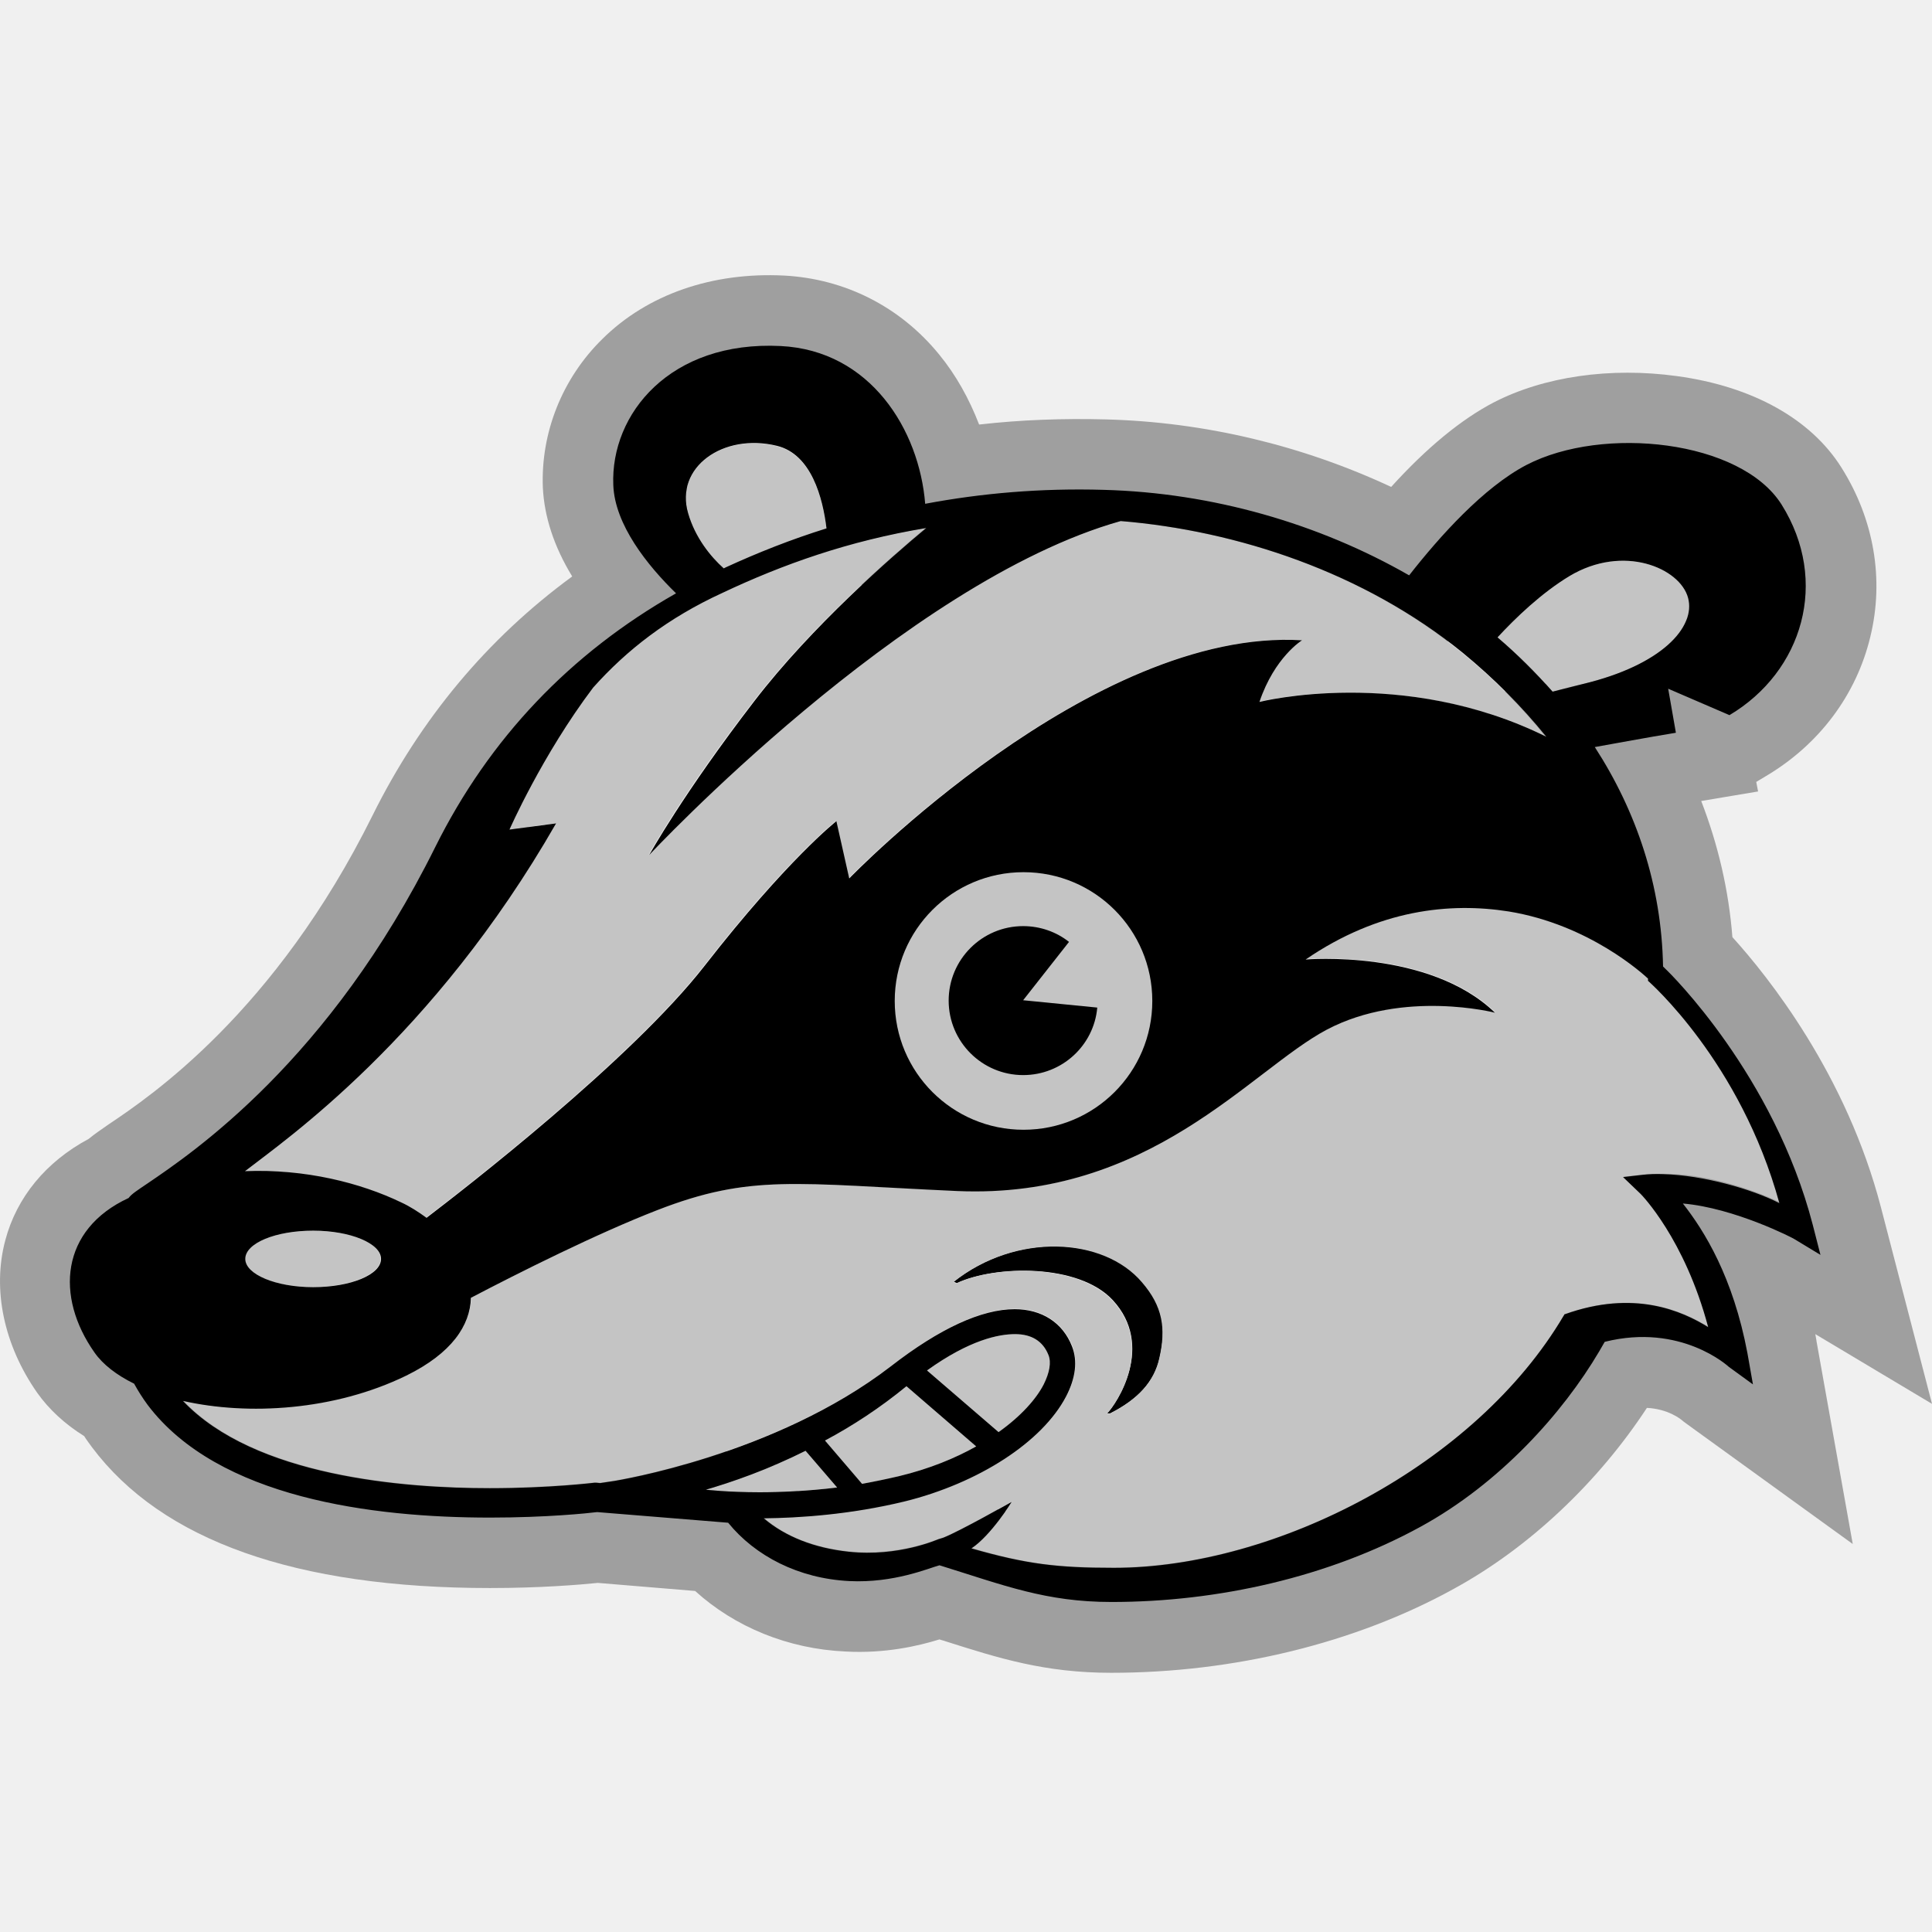
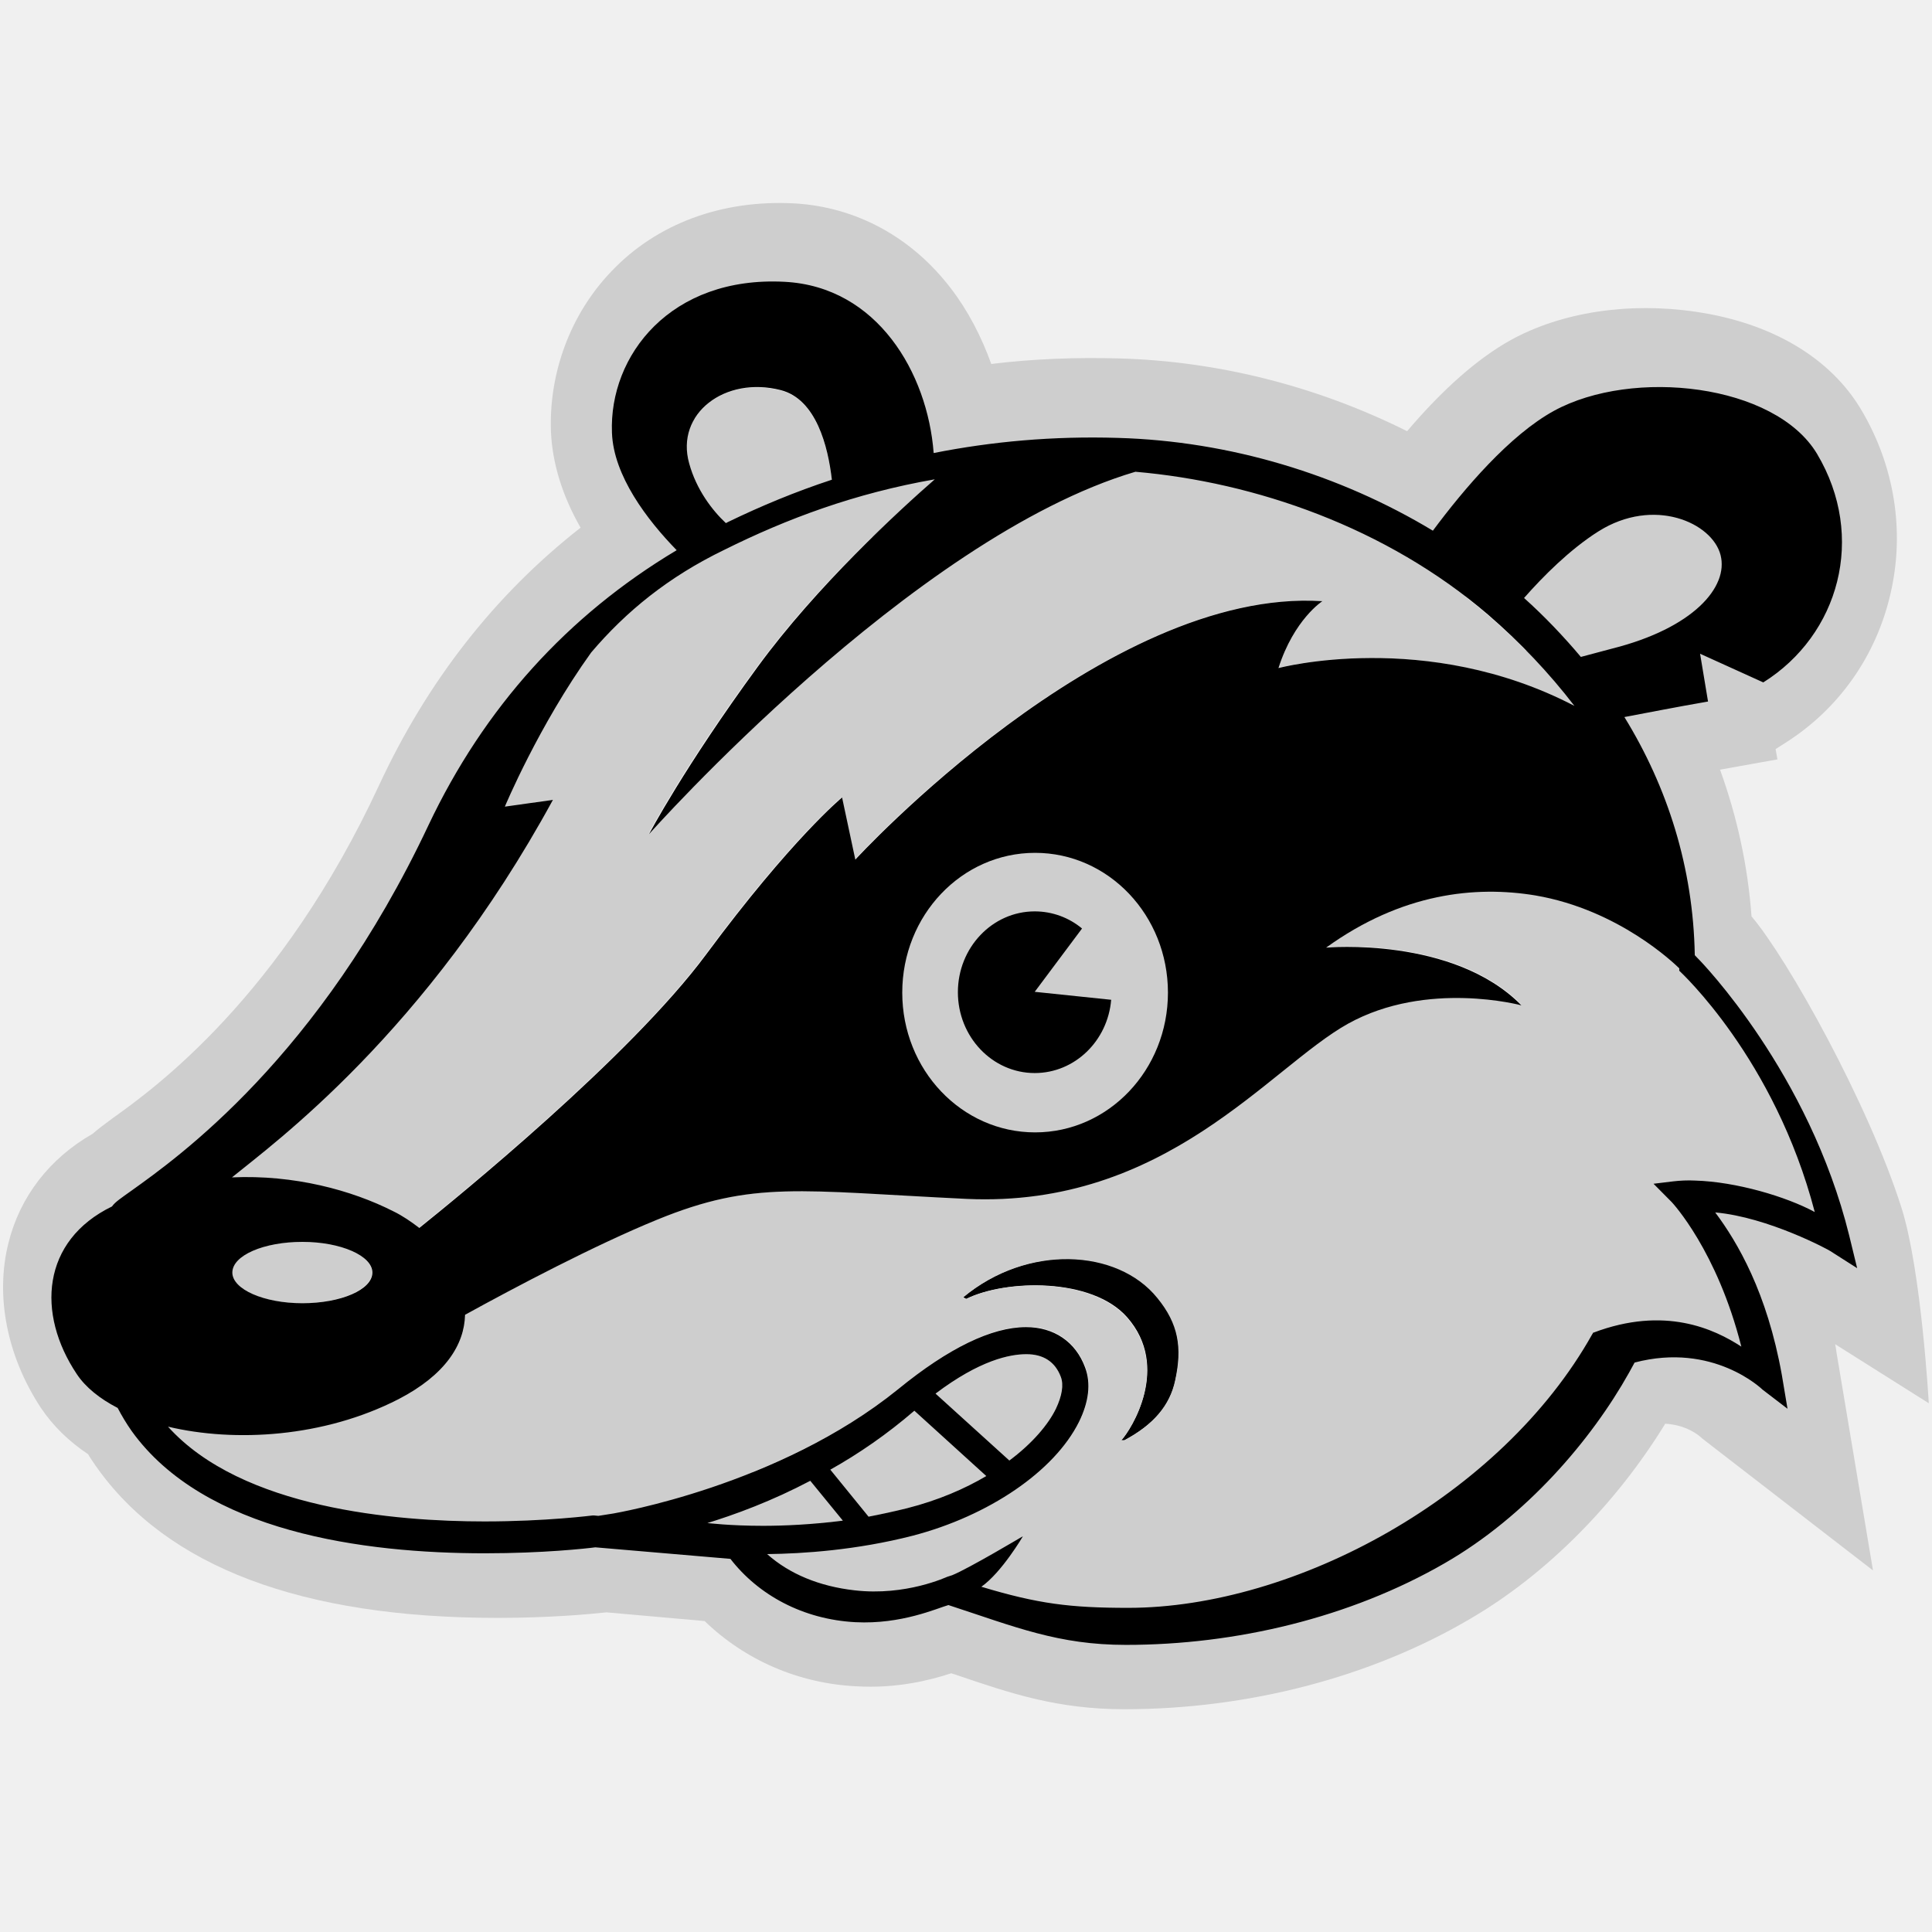
<svg xmlns="http://www.w3.org/2000/svg" version="1.1" id="Layer_1" x="0px" y="0px" viewBox="0 0 526.55 526.55" xml:space="preserve" width="526.55" height="526.55">
  <defs id="defs1" />
  <style type="text/css" id="style1">
	.st0{fill:#F2AA27;}
	.st1{fill:none;}
	.st2{fill:#FFFFFF;}
</style>
-   <path class="st0" d="m 302.85,455.906 c -18.2,0 -30.7,-4 -45.2,-8.6 -0.5,-0.2 -1.1,-0.3 -1.6,-0.5 -5.8,1.8 -14.9,3.9 -25.6,3.3 -15.7,-0.7 -30.2,-6.7 -41,-16.5 l -26.5,-2.2 c -4.9,0.5 -15.7,1.4 -29.4,1.4 -52.9,0 -89.4,-12.9 -108.5,-38.4 -0.7,-1 -1.5,-2 -2.1,-3 -5.3,-3.3 -9.6,-7.3 -12.8,-11.8 -9.1,-13 -12.3,-28.2 -8.7,-41.6 3.1,-11.7 11.1,-21.4 22.7,-27.6 1.7,-1.4 3.5,-2.6 5.5,-4 11.2,-7.5 45.3,-30.5 71.9,-84.2 13,-26.2 31.2,-48.1 54.4,-65.1 -5,-8.2 -7.6,-16.3 -8,-24.2 -0.6,-15 5.3,-29.8 16.2,-40.5 12.3,-12.2 30,-18.3 49.6,-17.3 16.6,0.9 31.6,8.5 42.2,21.5 4.6,5.6 8.2,12.1 10.9,19.1 11.4,-1.3 22.9,-1.7 34.5,-1.4 27,0.7 53.6,7.1 77.8,18.4 9.7,-10.7 19.1,-18.4 27.9,-23 13.7,-7.1 31.9,-9.7 50,-7.2 20.6,2.8 36.5,11.7 44.8,24.9 8.9,14.1 11.7,30.5 7.9,46.1 -3.8,15.9 -14,29.5 -28.6,38.1 l -2.5,1.5 0.5,2.6 -15.5,2.6 c 4.6,11.9 7.5,24.3 8.5,37.1 9.8,10.8 31.1,37.5 40.5,73.7 l 13.9,53.5 -31.8,-19 c 0.1,0.6 0.2,1.1 0.3,1.7 v 0.1 l 9.9,55.4 -45.2,-32.7 c -0.5,-0.4 -1,-0.7 -1.3,-1 -0.5,-0.4 -3.8,-3.1 -9.6,-3.4 -13.3,20.3 -32.1,38.1 -52.6,49.3 -26.8,14.8 -60,22.9 -93.4,22.9 z m -46.8,-49.5 5.6,1.7 c 2.7,0.8 5.3,1.6 7.7,2.4 12.8,4.1 21.2,6.8 33.5,6.8 27,0 53.7,-6.4 74.9,-18.1 16.1,-8.8 31.6,-24 41.3,-40.6 0.4,-0.7 0.8,-1.4 1.2,-2.1 l 4,-7.4 8.2,-2.1 c 5.1,-1.3 10,-1.9 14.5,-1.9 -1.1,-1.8 -2.3,-3.5 -3.6,-5.2 l -27.3,-34.8 44.1,3.6 c 1.1,0.1 2.2,0.2 3.3,0.4 -8.2,-14.9 -17.5,-25.5 -21.2,-29.5 l -2,-2 -6.1,-5.6 -0.2,-8.3 c -0.3,-17.5 -5.5,-34.2 -15.5,-49.7 l -15.6,-24.2 28.3,-5.3 c 1.1,-0.2 2.2,-0.4 3.3,-0.6 l -5,-28.1 38.8,16.7 c 2,-2.5 3.4,-5.3 4.1,-8.3 1.3,-5.5 0.3,-11.2 -3.1,-16.5 -1.3,-2.1 -7.1,-5.8 -17.4,-7.2 -9.9,-1.4 -20.4,-0.1 -26.9,3.3 -6.7,3.5 -16.1,12.5 -25.6,24.8 l -10.3,13.2 -14.5,-8.3 c -22.4,-12.9 -48.1,-20.1 -74.1,-20.8 -15,-0.4 -30,0.8 -44.6,3.5 l -21,3.9 -1.7,-21.3 c -0.7,-8.4 -6,-24.5 -21.1,-25.3 -8.9,-0.5 -16,1.7 -20.5,6.2 -3.2,3.2 -5,7.4 -4.8,11.6 0.1,1.9 2.5,7.9 11.4,16.5 l 18.2,17.9 -22.2,12.6 c -25.5,14.5 -44.9,35 -57.8,60.9 -31.1,62.9 -71.7,90.2 -85,99.1 -0.7,0.4 -1.4,1 -2,1.4 l -1.8,2.2 -4,1.9 c -1.9,0.9 -4.2,2.3 -4.7,4.1 -0.5,1.7 0.1,5.2 3.1,9.5 v 0 c 0,0 0.9,1 3.6,2.3 l 5.5,2.7 2.9,5.4 c 0.7,1.2 1.4,2.4 2.2,3.5 11.1,14.8 38.7,23 77.7,23 14.4,0 24.9,-1.2 26.9,-1.4 l 1.9,-0.2 45.8,3.7 5.2,6.4 c 4.2,5.2 11.1,8.4 18.9,8.7 6.8,0.3 12.4,-1.6 15.8,-2.8 1,-0.3 1.8,-0.6 2.4,-0.8 z" id="path1" style="fill:#9f9f9f" />
-   <g id="XMLID_67_" transform="translate(0,74.99599)">
+   <path class="st0" d="m 306.493,465.836 c -18.369,0 -30.984,-4.311 -45.619,-9.268 -0.505,-0.216 -1.11,-0.323 -1.615,-0.539 -5.854,1.94 -15.038,4.203 -25.837,3.556 -15.845,-0.754 -30.48,-7.221 -41.38,-17.782 l -26.746,-2.371 c -4.945,0.539 -15.845,1.509 -29.672,1.509 -53.39,0 -90.228,-13.903 -109.505,-41.385 -0.706,-1.078 -1.514,-2.155 -2.119,-3.233 -5.349,-3.556 -9.689,-7.867 -12.919,-12.717 C 1.897,369.596 -1.333,353.214 2.301,338.773 5.43,326.163 13.504,315.709 25.211,309.028 c 1.716,-1.509 3.532,-2.802 5.551,-4.311 11.304,-8.083 45.72,-32.871 72.566,-90.744 13.12,-28.236 31.489,-51.838 54.904,-70.16 -5.046,-8.837 -7.67,-17.567 -8.074,-26.081 -0.606,-16.166 5.349,-32.116 16.35,-43.648 12.414,-13.148 30.278,-19.722 50.06,-18.645 16.754,0.97 31.893,9.161 42.591,23.171 4.643,6.035 8.276,13.04 11.001,20.584 11.506,-1.401 23.112,-1.832 34.82,-1.509 27.25,0.754 54.097,7.652 78.521,19.83 9.79,-11.532 19.277,-19.83 28.158,-24.788 13.827,-7.652 32.196,-10.454 50.463,-7.76 20.791,3.018 36.838,12.609 45.215,26.835 8.982,15.196 11.808,32.871 7.973,49.683 -3.835,17.136 -14.13,31.793 -28.865,41.061 l -2.523,1.617 0.505,2.802 -15.644,2.802 c 4.643,12.825 7.569,26.189 8.579,39.983 9.891,11.639 31.877,51.044 40.875,79.428 5.417,17.088 7.436,53.263 7.436,53.263 l -25.502,-16.081 c 0.101,0.647 0.202,1.186 0.303,1.832 v 0.108 l 9.992,59.706 -45.619,-35.242 c -0.505,-0.431 -1.009,-0.754 -1.312,-1.078 -0.505,-0.431 -3.835,-3.341 -9.689,-3.664 -13.423,21.878 -32.397,41.061 -53.087,53.132 -27.048,15.95 -60.556,24.68 -94.265,24.68 z m -47.234,-53.347 5.652,1.832 c 2.725,0.862 5.349,1.724 7.771,2.587 12.919,4.419 21.396,7.329 33.81,7.329 27.25,0 54.198,-6.897 75.594,-19.507 16.249,-9.484 31.893,-25.865 41.683,-43.756 0.404,-0.754 0.807,-1.509 1.211,-2.263 l 4.037,-7.975 8.276,-2.263 c 5.147,-1.401 10.093,-2.048 14.634,-2.048 -1.11,-1.94 -2.321,-3.772 -3.633,-5.604 l -27.553,-37.505 44.509,3.88 c 1.11,0.108 2.22,0.216 3.331,0.431 -8.276,-16.058 -17.662,-27.482 -21.396,-31.793 l -2.019,-2.155 -6.157,-6.035 -0.202,-8.945 c -0.303,-18.86 -5.551,-36.858 -15.644,-53.563 l -15.745,-26.081 28.562,-5.712 c 1.11,-0.216 2.22,-0.431 3.331,-0.647 l -5.046,-30.284 39.159,17.998 c 2.019,-2.694 3.432,-5.712 4.138,-8.945 1.312,-5.927 0.303,-12.07 -3.129,-17.782 -1.312,-2.263 -7.166,-6.251 -17.561,-7.76 -9.992,-1.509 -20.589,-0.108 -27.149,3.556 -6.762,3.772 -16.249,13.472 -25.837,26.728 l -10.395,14.226 -14.634,-8.945 c -22.608,-13.903 -48.546,-21.662 -74.787,-22.417 -15.139,-0.431 -30.278,0.862 -45.013,3.772 l -21.195,4.203 -1.716,-22.956 c -0.706,-9.053 -6.056,-26.404 -21.295,-27.266 -8.982,-0.539 -16.148,1.832 -20.69,6.682 -3.23,3.449 -5.046,7.975 -4.844,12.502 0.101,2.048 2.523,8.514 11.506,17.782 l 18.369,19.291 -22.406,13.579 c -25.736,15.627 -45.316,37.72 -58.335,65.633 -31.388,67.789 -72.364,97.211 -85.787,106.802 -0.706,0.431 -1.413,1.078 -2.019,1.509 l -1.817,2.371 -4.037,2.048 c -1.918,0.97 -4.239,2.479 -4.744,4.419 -0.505,1.832 0.101,5.604 3.129,10.238 v 0 c 0,0 0.908,1.078 3.633,2.479 l 5.551,2.91 2.927,5.82 c 0.706,1.293 1.413,2.587 2.22,3.772 11.203,15.95 39.059,24.788 78.42,24.788 14.533,0 25.131,-1.293 27.149,-1.509 l 1.918,-0.216 46.224,3.988 5.248,6.897 c 4.239,5.604 11.203,9.053 19.075,9.376 6.863,0.323 12.515,-1.724 15.946,-3.018 1.009,-0.323 1.817,-0.647 2.422,-0.862 z" id="path1" style="fill:#cecece;fill-opacity:1;stroke-width:1.043" />
+   <g id="XMLID_67_" transform="matrix(1.031506,0,0,1.085293,-5.631869,55.8461)">
    <path id="XMLID_90_" class="st1" d="m 485.05,252.81 c -8,-3.9 -21,-7.9 -31.7,-7.8 10.8,0.3 24,4 31.7,7.8 z" />
-     <path id="XMLID_89_" class="st2" d="m 225.25,69.11 c -1,-8.3 -4.1,-20.2 -13.5,-22.5 -14.7,-3.7 -27.9,5.9 -24.2,18.4 1.9,6.6 6.1,11.7 9.6,15.1 0.2,-0.1 0.4,-0.2 0.6,-0.3 8.7,-4 17.9,-7.6 27.5,-10.7 z" style="fill:#c4c4c4;fill-opacity:1" />
-     <path id="XMLID_88_" class="st2" d="m 423.15,113.51 c 2.4,-0.7 5.1,-1.4 8.3,-2.1 21.3,-5.1 30.8,-15.4 28.6,-23.5 -2.2,-8.1 -17.6,-14.7 -32.3,-5.9 -7.6,4.6 -14.6,11.3 -19.6,16.7 5.4,4.6 10.4,9.6 15,14.8 z" style="fill:#c4c4c4;fill-opacity:1" />
-     <path id="XMLID_87_" class="st2" d="m 192.35,331.01 c 0.1,0 5.8,0.7 14.7,0.7 5.6,0 12.9,-0.3 21.1,-1.3 l -8.6,-10 c -10.1,5 -19.8,8.5 -28.2,10.9 z" style="fill:#c4c4c4;fill-opacity:1" />
-     <path id="XMLID_86_" class="st2" d="m 234.95,329.41 c 3.3,-0.6 6.7,-1.2 10.1,-2.1 8.3,-2 15.3,-4.9 21,-8.1 l -19,-16.4 c -7.2,5.9 -14.7,10.7 -22.2,14.8 z" style="fill:#c4c4c4;fill-opacity:1" />
-     <path id="XMLID_85_" class="st2" d="m 161.45,112.41 c -13.9,18.4 -22.8,38.7 -22.8,38.7 l 12.7,-1.7 c -33.5,58.6 -74,86.4 -84.8,94.8 16.4,-0.6 31.6,3.3 42.6,8.5 2.4,1.1 4.7,2.6 6.9,4.2 9.7,-7.4 55.7,-42.9 75.8,-68.7 22.6,-29 35.9,-39.4 35.9,-39.4 l 3.5,15.6 c 0,0 66.1,-68.4 123.4,-64.9 0,0 -7.5,4.6 -11.6,16.8 0,0 38.9,-9.9 78.2,9.5 -6.7,-8.3 -14.4,-16.1 -22.8,-22.9 -26.9,-22 -61.5,-33.3 -93.2,-35.9 -59,16.6 -128.5,91 -128.5,91 0,0 9.3,-16.9 28.7,-42 15.6,-20.3 37.5,-39.3 46.8,-47.1 -21,3.4 -39,9.8 -55.8,17.6 -14.6,6.9 -25.8,15.6 -35,25.9 z" style="fill:#c4c4c4;fill-opacity:1" />
-     <path id="XMLID_84_" class="st2" d="m 284.45,302.31 c 1.6,-3.1 2.1,-6 1.3,-8 -1.5,-3.8 -4.5,-5.7 -9.1,-5.7 -4.5,0 -12.3,1.5 -24,9.9 l 19.5,16.8 c 6.2,-4.4 10.3,-9.1 12.3,-13 z" style="fill:#c4c4c4;fill-opacity:1" />
-     <path id="XMLID_83_" class="st2" d="m 66.75,268.11 c 0,4.3 8.3,7.7 18.5,7.7 10.2,0 18.5,-3.5 18.5,-7.7 0,-4.3 -8.3,-7.7 -18.5,-7.7 -10.2,0 -18.5,3.5 -18.5,7.7 z" style="fill:#c4c4c4;fill-opacity:1" />
+     <path id="XMLID_89_" class="st2" d="m 225.25,69.11 c -1,-8.3 -4.1,-20.2 -13.5,-22.5 -14.7,-3.7 -27.9,5.9 -24.2,18.4 1.9,6.6 6.1,11.7 9.6,15.1 0.2,-0.1 0.4,-0.2 0.6,-0.3 8.7,-4 17.9,-7.6 27.5,-10.7 z" style="fill:#cecece;fill-opacity:1" />
+     <path id="XMLID_88_" class="st2" d="m 423.15,113.51 c 2.4,-0.7 5.1,-1.4 8.3,-2.1 21.3,-5.1 30.8,-15.4 28.6,-23.5 -2.2,-8.1 -17.6,-14.7 -32.3,-5.9 -7.6,4.6 -14.6,11.3 -19.6,16.7 5.4,4.6 10.4,9.6 15,14.8 z" style="fill:#cecece;fill-opacity:1" />
+     <path id="XMLID_87_" class="st2" d="m 192.35,331.01 c 0.1,0 5.8,0.7 14.7,0.7 5.6,0 12.9,-0.3 21.1,-1.3 l -8.6,-10 c -10.1,5 -19.8,8.5 -28.2,10.9 z" style="fill:#cecece;fill-opacity:1" />
+     <path id="XMLID_86_" class="st2" d="m 234.95,329.41 c 3.3,-0.6 6.7,-1.2 10.1,-2.1 8.3,-2 15.3,-4.9 21,-8.1 l -19,-16.4 c -7.2,5.9 -14.7,10.7 -22.2,14.8 z" style="fill:#cecece;fill-opacity:1" />
+     <path id="XMLID_85_" class="st2" d="m 161.45,112.41 c -13.9,18.4 -22.8,38.7 -22.8,38.7 l 12.7,-1.7 c -33.5,58.6 -74,86.4 -84.8,94.8 16.4,-0.6 31.6,3.3 42.6,8.5 2.4,1.1 4.7,2.6 6.9,4.2 9.7,-7.4 55.7,-42.9 75.8,-68.7 22.6,-29 35.9,-39.4 35.9,-39.4 l 3.5,15.6 c 0,0 66.1,-68.4 123.4,-64.9 0,0 -7.5,4.6 -11.6,16.8 0,0 38.9,-9.9 78.2,9.5 -6.7,-8.3 -14.4,-16.1 -22.8,-22.9 -26.9,-22 -61.5,-33.3 -93.2,-35.9 -59,16.6 -128.5,91 -128.5,91 0,0 9.3,-16.9 28.7,-42 15.6,-20.3 37.5,-39.3 46.8,-47.1 -21,3.4 -39,9.8 -55.8,17.6 -14.6,6.9 -25.8,15.6 -35,25.9 z" style="fill:#cecece;fill-opacity:1" />
+     <path id="XMLID_84_" class="st2" d="m 284.45,302.31 c 1.6,-3.1 2.1,-6 1.3,-8 -1.5,-3.8 -4.5,-5.7 -9.1,-5.7 -4.5,0 -12.3,1.5 -24,9.9 l 19.5,16.8 c 6.2,-4.4 10.3,-9.1 12.3,-13 z" style="fill:#cecece;fill-opacity:1" />
+     <path id="XMLID_83_" class="st2" d="m 66.75,268.11 c 0,4.3 8.3,7.7 18.5,7.7 10.2,0 18.5,-3.5 18.5,-7.7 0,-4.3 -8.3,-7.7 -18.5,-7.7 -10.2,0 -18.5,3.5 -18.5,7.7 z" style="fill:#cecece;fill-opacity:1" />
    <path id="XMLID_82_" d="m 259.95,274.31 0.8,0.4 c 10.5,-4.9 33.2,-5.4 42.5,4.6 11.6,12.5 1.1,28.2 -1.5,30.9 h 0.8 c 7.7,-3.9 12.1,-8.7 13.5,-15.1 1.9,-8.2 0.9,-14.2 -4.6,-20.8 -10.6,-12.3 -34.5,-13.5 -51.5,0 z" />
-     <path id="XMLID_79_" class="st2" d="m 449.25,192.21 v -0.6 c -1.2,-1.1 -15.8,-14.6 -38,-18.3 v 0 c -16,-2.6 -35.3,-0.6 -55.3,13.1 0,0 33.6,-2.9 51.6,14.5 0,0 -24.9,-6.4 -45.8,4.6 -20.9,11 -48.1,46.4 -100.8,44 -44.1,-1.9 -56.2,-4.6 -81.7,5.2 -16.5,6.4 -37.7,17.1 -50.8,23.9 -0.3,7.5 -5.2,15.1 -17.6,21.2 -19.7,9.6 -43.2,10.9 -60.9,6.9 19.4,20.6 60.2,23.8 83.6,23.8 16.4,0 28.5,-1.5 28.6,-1.5 h 0.4 l 1.1,0.1 4,-0.6 c 0.4,-0.1 43.6,-6.9 75.2,-31.2 13.4,-10.4 24.8,-15.6 33.8,-15.6 7.4,0 13,3.7 15.6,10.1 1.5,4 1,8.7 -1.6,13.7 -6.5,12.4 -23.7,23.6 -44,28.6 -14.8,3.6 -28.8,4.5 -38.4,4.6 5.8,5.1 13.8,8.1 23.1,9.1 13.6,1.4 24.4,-3.4 24.5,-3.4 l 1.3,-0.4 v 0 c 4.4,-1.7 18.7,-9.8 18.7,-9.8 0,0 -5.7,9.2 -11,12.7 15,4.4 23.5,5.3 38.8,5.3 44,0 98.6,-27.9 122.6,-68.7 0.1,-0.2 0.2,-0.4 0.3,-0.5 v 0.1 c 18.9,-6.7 31.9,-0.9 39.1,3.5 -6.3,-24.2 -18.2,-36.2 -18.4,-36.3 l -4.8,-4.6 5.2,-0.6 c 1.8,-0.2 3.8,-0.2 5.8,-0.2 10.7,-0.1 23.7,3.9 31.7,7.8 -10.7,-38.5 -35.6,-60.2 -35.9,-60.5 z m -133.3,103 c -1.4,6.3 -5.8,11.2 -13.5,15.1 h -0.8 c 2.7,-2.7 13.1,-18.4 1.5,-30.9 -9.3,-10 -32,-9.6 -42.5,-4.6 l -0.8,-0.4 c 17,-13.5 40.9,-12.3 51.4,0.1 5.6,6.5 6.6,12.5 4.7,20.7 z" style="fill:#c4c4c4;fill-opacity:1" />
+     <path id="XMLID_79_" class="st2" d="m 449.25,192.21 v -0.6 c -1.2,-1.1 -15.8,-14.6 -38,-18.3 v 0 c -16,-2.6 -35.3,-0.6 -55.3,13.1 0,0 33.6,-2.9 51.6,14.5 0,0 -24.9,-6.4 -45.8,4.6 -20.9,11 -48.1,46.4 -100.8,44 -44.1,-1.9 -56.2,-4.6 -81.7,5.2 -16.5,6.4 -37.7,17.1 -50.8,23.9 -0.3,7.5 -5.2,15.1 -17.6,21.2 -19.7,9.6 -43.2,10.9 -60.9,6.9 19.4,20.6 60.2,23.8 83.6,23.8 16.4,0 28.5,-1.5 28.6,-1.5 h 0.4 l 1.1,0.1 4,-0.6 c 0.4,-0.1 43.6,-6.9 75.2,-31.2 13.4,-10.4 24.8,-15.6 33.8,-15.6 7.4,0 13,3.7 15.6,10.1 1.5,4 1,8.7 -1.6,13.7 -6.5,12.4 -23.7,23.6 -44,28.6 -14.8,3.6 -28.8,4.5 -38.4,4.6 5.8,5.1 13.8,8.1 23.1,9.1 13.6,1.4 24.4,-3.4 24.5,-3.4 l 1.3,-0.4 v 0 c 4.4,-1.7 18.7,-9.8 18.7,-9.8 0,0 -5.7,9.2 -11,12.7 15,4.4 23.5,5.3 38.8,5.3 44,0 98.6,-27.9 122.6,-68.7 0.1,-0.2 0.2,-0.4 0.3,-0.5 v 0.1 c 18.9,-6.7 31.9,-0.9 39.1,3.5 -6.3,-24.2 -18.2,-36.2 -18.4,-36.3 l -4.8,-4.6 5.2,-0.6 c 1.8,-0.2 3.8,-0.2 5.8,-0.2 10.7,-0.1 23.7,3.9 31.7,7.8 -10.7,-38.5 -35.6,-60.2 -35.9,-60.5 z m -133.3,103 c -1.4,6.3 -5.8,11.2 -13.5,15.1 h -0.8 c 2.7,-2.7 13.1,-18.4 1.5,-30.9 -9.3,-10 -32,-9.6 -42.5,-4.6 l -0.8,-0.4 c 17,-13.5 40.9,-12.3 51.4,0.1 5.6,6.5 6.6,12.5 4.7,20.7 z" style="fill:#cecece;fill-opacity:1" />
    <path id="XMLID_68_" d="m 496.15,267.01 -2.1,-8.2 c -10.6,-40.8 -38.9,-68.6 -40.1,-69.7 v 0 c -0.2,-0.2 -0.4,-0.4 -0.7,-0.7 -0.4,-22 -7.2,-42.2 -18.6,-59.8 6.2,-1.1 13.6,-2.5 22.1,-3.9 l -2.1,-12 16.7,7.2 c 20,-11.9 27.3,-36.5 14.2,-57.4 -11.1,-17.6 -48.7,-21.6 -69.5,-10.8 -11.7,6.1 -23.7,19.5 -32,30.1 -24.6,-14.1 -53.6,-22.5 -83.2,-23.3 -17.1,-0.5 -33.3,0.9 -48.7,3.8 -1.6,-20.1 -14.9,-41.8 -39.4,-43 -30.1,-1.5 -46.4,18.5 -45.6,37.9 0.4,10.8 9.3,21.9 17.1,29.5 -28.9,16.4 -50.9,39.6 -65.6,69.1 -28.9,58.3 -66.2,83.4 -78.4,91.7 -2.8,1.9 -4.4,2.9 -5.2,4 -18.6,8.6 -20,26.9 -9.3,42.1 2.3,3.3 6.1,6.2 10.8,8.5 1.1,2 2.3,3.9 3.7,5.8 19.2,25.4 61.3,30.7 93.3,30.7 15.4,0 26.8,-1.2 29.2,-1.5 l 35.7,2.9 c 7.4,9.1 19.2,15.2 33,15.9 12.2,0.6 21.6,-3.5 24.6,-4.3 17.7,5.5 29,10 46.9,10 29,0 59.2,-6.8 84.2,-20.5 21.6,-11.8 38.8,-31 48.7,-47.8 0.5,-0.9 1,-1.7 1.5,-2.6 20.8,-5.2 33.7,6.7 33.8,6.8 l 6.6,4.8 -1.5,-8.5 c -3.9,-20.7 -11.7,-33.3 -17.6,-40.8 14.1,1.2 30.2,9.5 30.4,9.7 z m -68.4,-185 c 14.7,-8.8 30.1,-2.2 32.3,5.9 2.2,8.1 -7.3,18.4 -28.6,23.5 -3.1,0.8 -5.9,1.5 -8.3,2.1 -4.6,-5.2 -9.6,-10.2 -15,-14.8 5,-5.4 12,-12.1 19.6,-16.7 z m -175.3,-13.1 c -9.3,7.7 -31.2,26.8 -46.8,47.1 -19.4,25.2 -28.7,42 -28.7,42 0,0 69.5,-74.4 128.5,-91 31.7,2.6 66.3,14 93.2,35.9 8.4,6.9 16.1,14.6 22.8,22.9 -39.2,-19.4 -78.2,-9.5 -78.2,-9.5 4.1,-12.2 11.6,-16.8 11.6,-16.8 -57.4,-3.5 -123.4,64.9 -123.4,64.9 l -3.5,-15.6 c 0,0 -13.3,10.4 -35.9,39.4 -20.1,25.8 -66.1,61.3 -75.8,68.7 -2.2,-1.6 -4.5,-3.1 -6.9,-4.2 -11,-5.3 -26.2,-9.2 -42.6,-8.5 10.8,-8.4 51.2,-36.2 84.8,-94.8 l -12.7,1.7 c 0,0 8.9,-20.3 22.8,-38.7 9.2,-10.3 20.4,-19 35.2,-25.8 16.5,-7.8 34.5,-14.2 55.6,-17.7 z m -148.6,199.2 c 0,4.3 -8.3,7.7 -18.5,7.7 -10.2,0 -18.5,-3.5 -18.5,-7.7 0,-4.3 8.3,-7.7 18.5,-7.7 10.2,0 18.5,3.5 18.5,7.7 z m 83.7,-203.2 c -3.7,-12.5 9.5,-22 24.2,-18.4 9.4,2.3 12.5,14.2 13.5,22.5 -9.6,3 -18.7,6.6 -27.4,10.6 -0.2,0.1 -0.4,0.2 -0.6,0.3 -3.6,-3.2 -7.8,-8.4 -9.7,-15 z m 84.6,250.4 -19.5,-16.8 c 11.7,-8.4 19.6,-9.9 24,-9.9 4.5,0 7.6,1.9 9.1,5.7 0.8,2 0.3,4.8 -1.3,8 -2,3.9 -6.1,8.6 -12.3,13 z m -25.1,-12.5 19,16.4 c -5.7,3.2 -12.7,6.1 -21,8.1 -3.4,0.8 -6.8,1.5 -10.1,2.1 l -10.1,-11.8 c 7.5,-4 15,-8.9 22.2,-14.8 z m -27.5,17.6 8.6,10 c -8.2,1 -15.6,1.3 -21.1,1.3 -8.8,0 -14.6,-0.7 -14.7,-0.7 l -1,0.3 c 8.4,-2.4 18.2,-5.9 28.2,-10.9 z m 233.8,-75.4 c -2,-0.1 -4,0 -5.8,0.2 l -5.2,0.6 4.8,4.6 c 0.2,0.2 12,12.2 18.4,36.3 -7.1,-4.4 -20.2,-10.3 -39.1,-3.5 v -0.1 c -0.1,0.2 -0.2,0.4 -0.3,0.5 -24,40.7 -78.5,68.7 -122.6,68.7 -15.3,0 -23.8,-1 -38.8,-5.3 5.4,-3.6 11,-12.7 11,-12.7 0,0 -14.3,8.1 -18.7,9.8 v 0 l -1.3,0.4 c -0.1,0 -10.9,4.9 -24.5,3.4 -9.3,-1 -17.2,-4.1 -23.1,-9.1 9.5,-0.1 23.6,-1 38.4,-4.6 20.2,-5 37.5,-16.2 44,-28.6 2.6,-5 3.2,-9.7 1.6,-13.7 -2.5,-6.4 -8.2,-10.1 -15.6,-10.1 -9,0 -20.4,5.2 -33.8,15.6 -31.6,24.3 -74.8,31.1 -75.2,31.2 l -4,0.6 -1.1,-0.1 h -0.4 c -0.1,0 -12.2,1.5 -28.6,1.5 -23.4,0 -64.1,-3.2 -83.6,-23.8 17.7,4 41.2,2.7 60.9,-6.9 12.4,-6.1 17.4,-13.7 17.6,-21.2 13,-6.8 34.3,-17.5 50.8,-23.9 25.5,-9.9 37.6,-7.2 81.7,-5.2 52.7,2.3 80,-33 100.8,-44 20.9,-11 45.8,-4.6 45.8,-4.6 -18,-17.4 -51.6,-14.5 -51.6,-14.5 20,-13.7 39.4,-15.6 55.3,-13.1 v 0 c 22.1,3.6 36.8,17.2 38,18.3 v 0.6 c 0.3,0.3 25.2,22 35.8,60.6 -7.6,-3.9 -20.8,-7.6 -31.6,-7.9 z" />
  </g>
-   <path id="XMLID_59_" d="m 278.85,252.606 c -11.2,0 -20.3,9.1 -20.3,20.3 0,11.2 9.1,20.3 20.3,20.3 10.6,0 19.2,-8.1 20.2,-18.4 l -20.2,-1.8 12.5,-15.9 c -3.4,-2.9 -7.7,-4.5 -12.5,-4.5 z" />
-   <path id="XMLID_60_" class="st2" d="m 243.85,272.806 c 0,19.4 15.7,35.1 35.1,35.1 19.4,0 35.1,-15.7 35.1,-35.1 0,-19.4 -15.7,-35.1 -35.1,-35.1 -19.4,0 -35.1,15.7 -35.1,35.1 z m 55.2,1.8 c -0.9,10.3 -9.6,18.4 -20.2,18.4 -11.2,0 -20.3,-9.1 -20.3,-20.3 0,-11.2 9.1,-20.3 20.3,-20.3 4.7,0 9.1,1.6 12.5,4.3 l -12.5,15.9 z" style="fill:#c4c4c4;fill-opacity:1" />
+   <path id="XMLID_59_" d="m 282.004,248.605 c -11.553,0 -20.94,9.876 -20.94,22.031 0,12.155 9.387,22.031 20.94,22.031 10.934,0 19.805,-8.791 20.836,-19.969 l -20.836,-1.954 12.894,-17.256 c -3.507,-3.147 -7.943,-4.884 -12.894,-4.884 z" style="stroke-width:1.058" />
+   <path id="XMLID_60_" class="st2" d="m 245.901,270.528 c 0,21.055 16.195,38.094 36.206,38.094 20.011,0 36.206,-17.039 36.206,-38.094 0,-21.055 -16.195,-38.094 -36.206,-38.094 -20.011,0 -36.206,17.039 -36.206,38.094 z m 56.939,1.954 c -0.928,11.179 -9.902,19.969 -20.836,19.969 -11.553,0 -20.94,-9.876 -20.94,-22.031 0,-12.155 9.387,-22.031 20.94,-22.031 4.848,0 9.387,1.736 12.894,4.667 l -12.894,17.256 z" style="fill:#cecece;fill-opacity:1;stroke-width:1.058" />
+   <style type="text/css" id="style1-4">
+ 	.st0{fill:#F2AA27;}
+ 	.st1{fill:none;}
+ 	.st2{fill:#FFFFFF;}
+ </style>
</svg>
